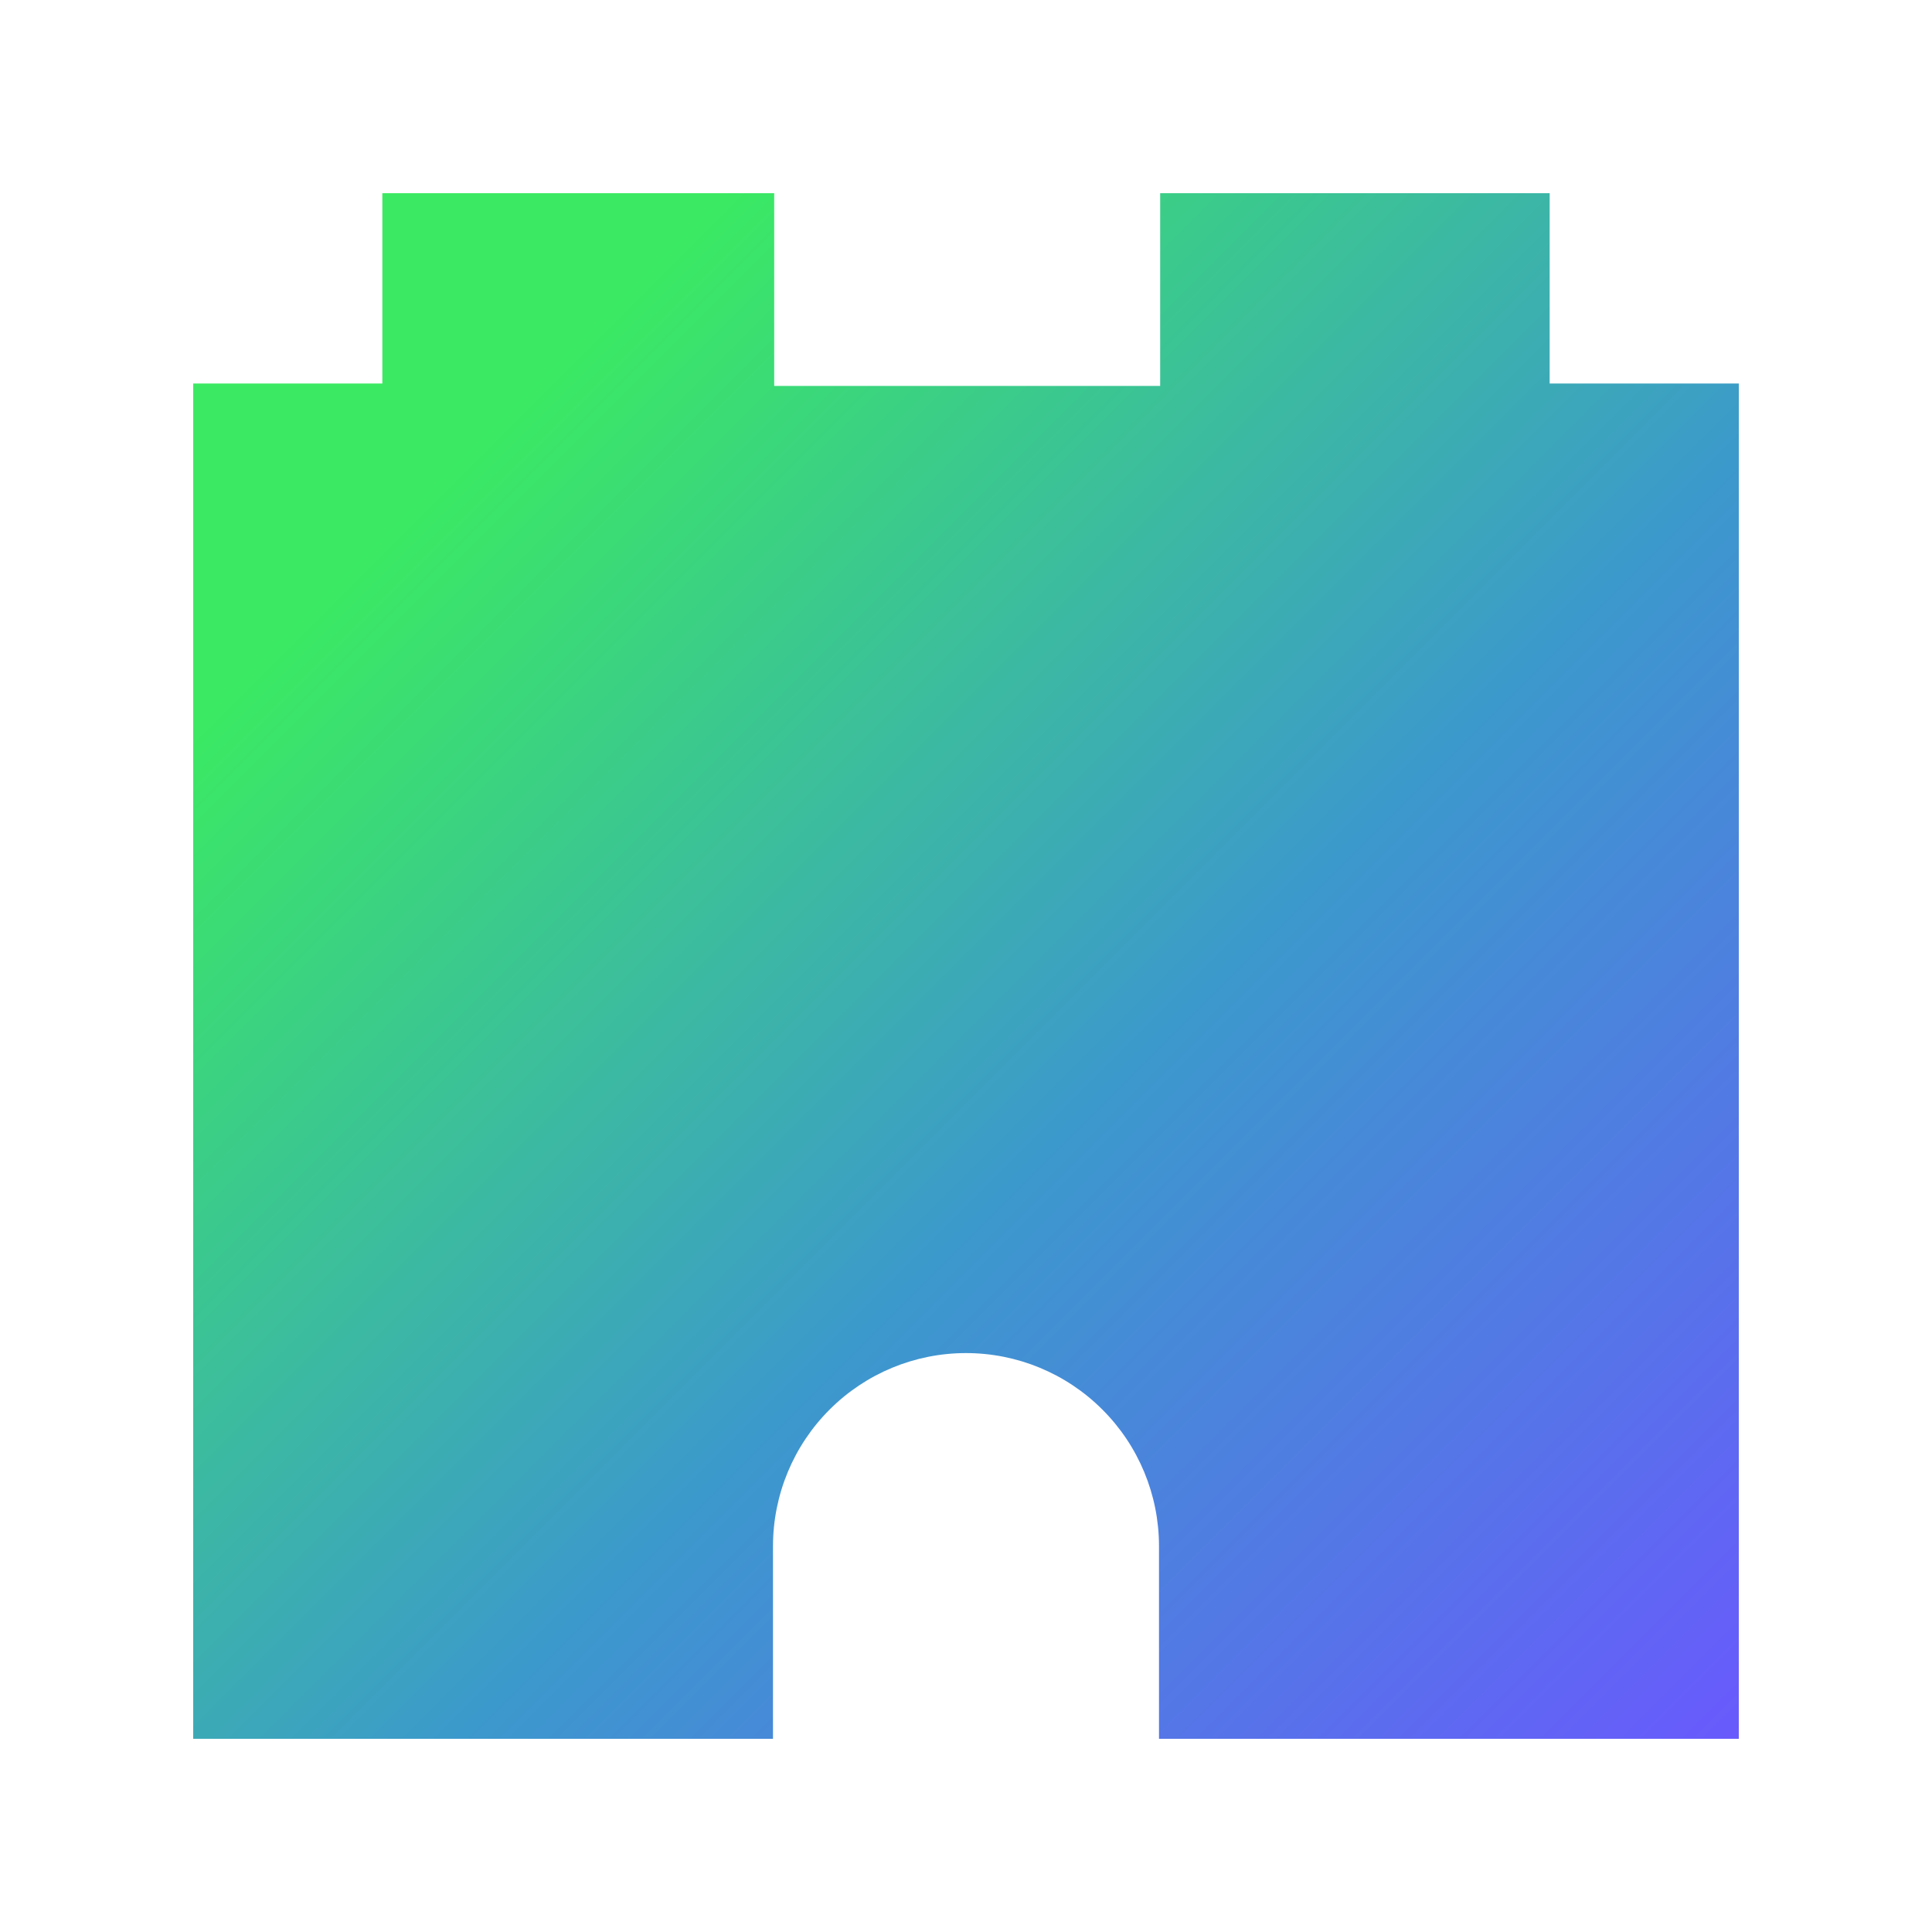
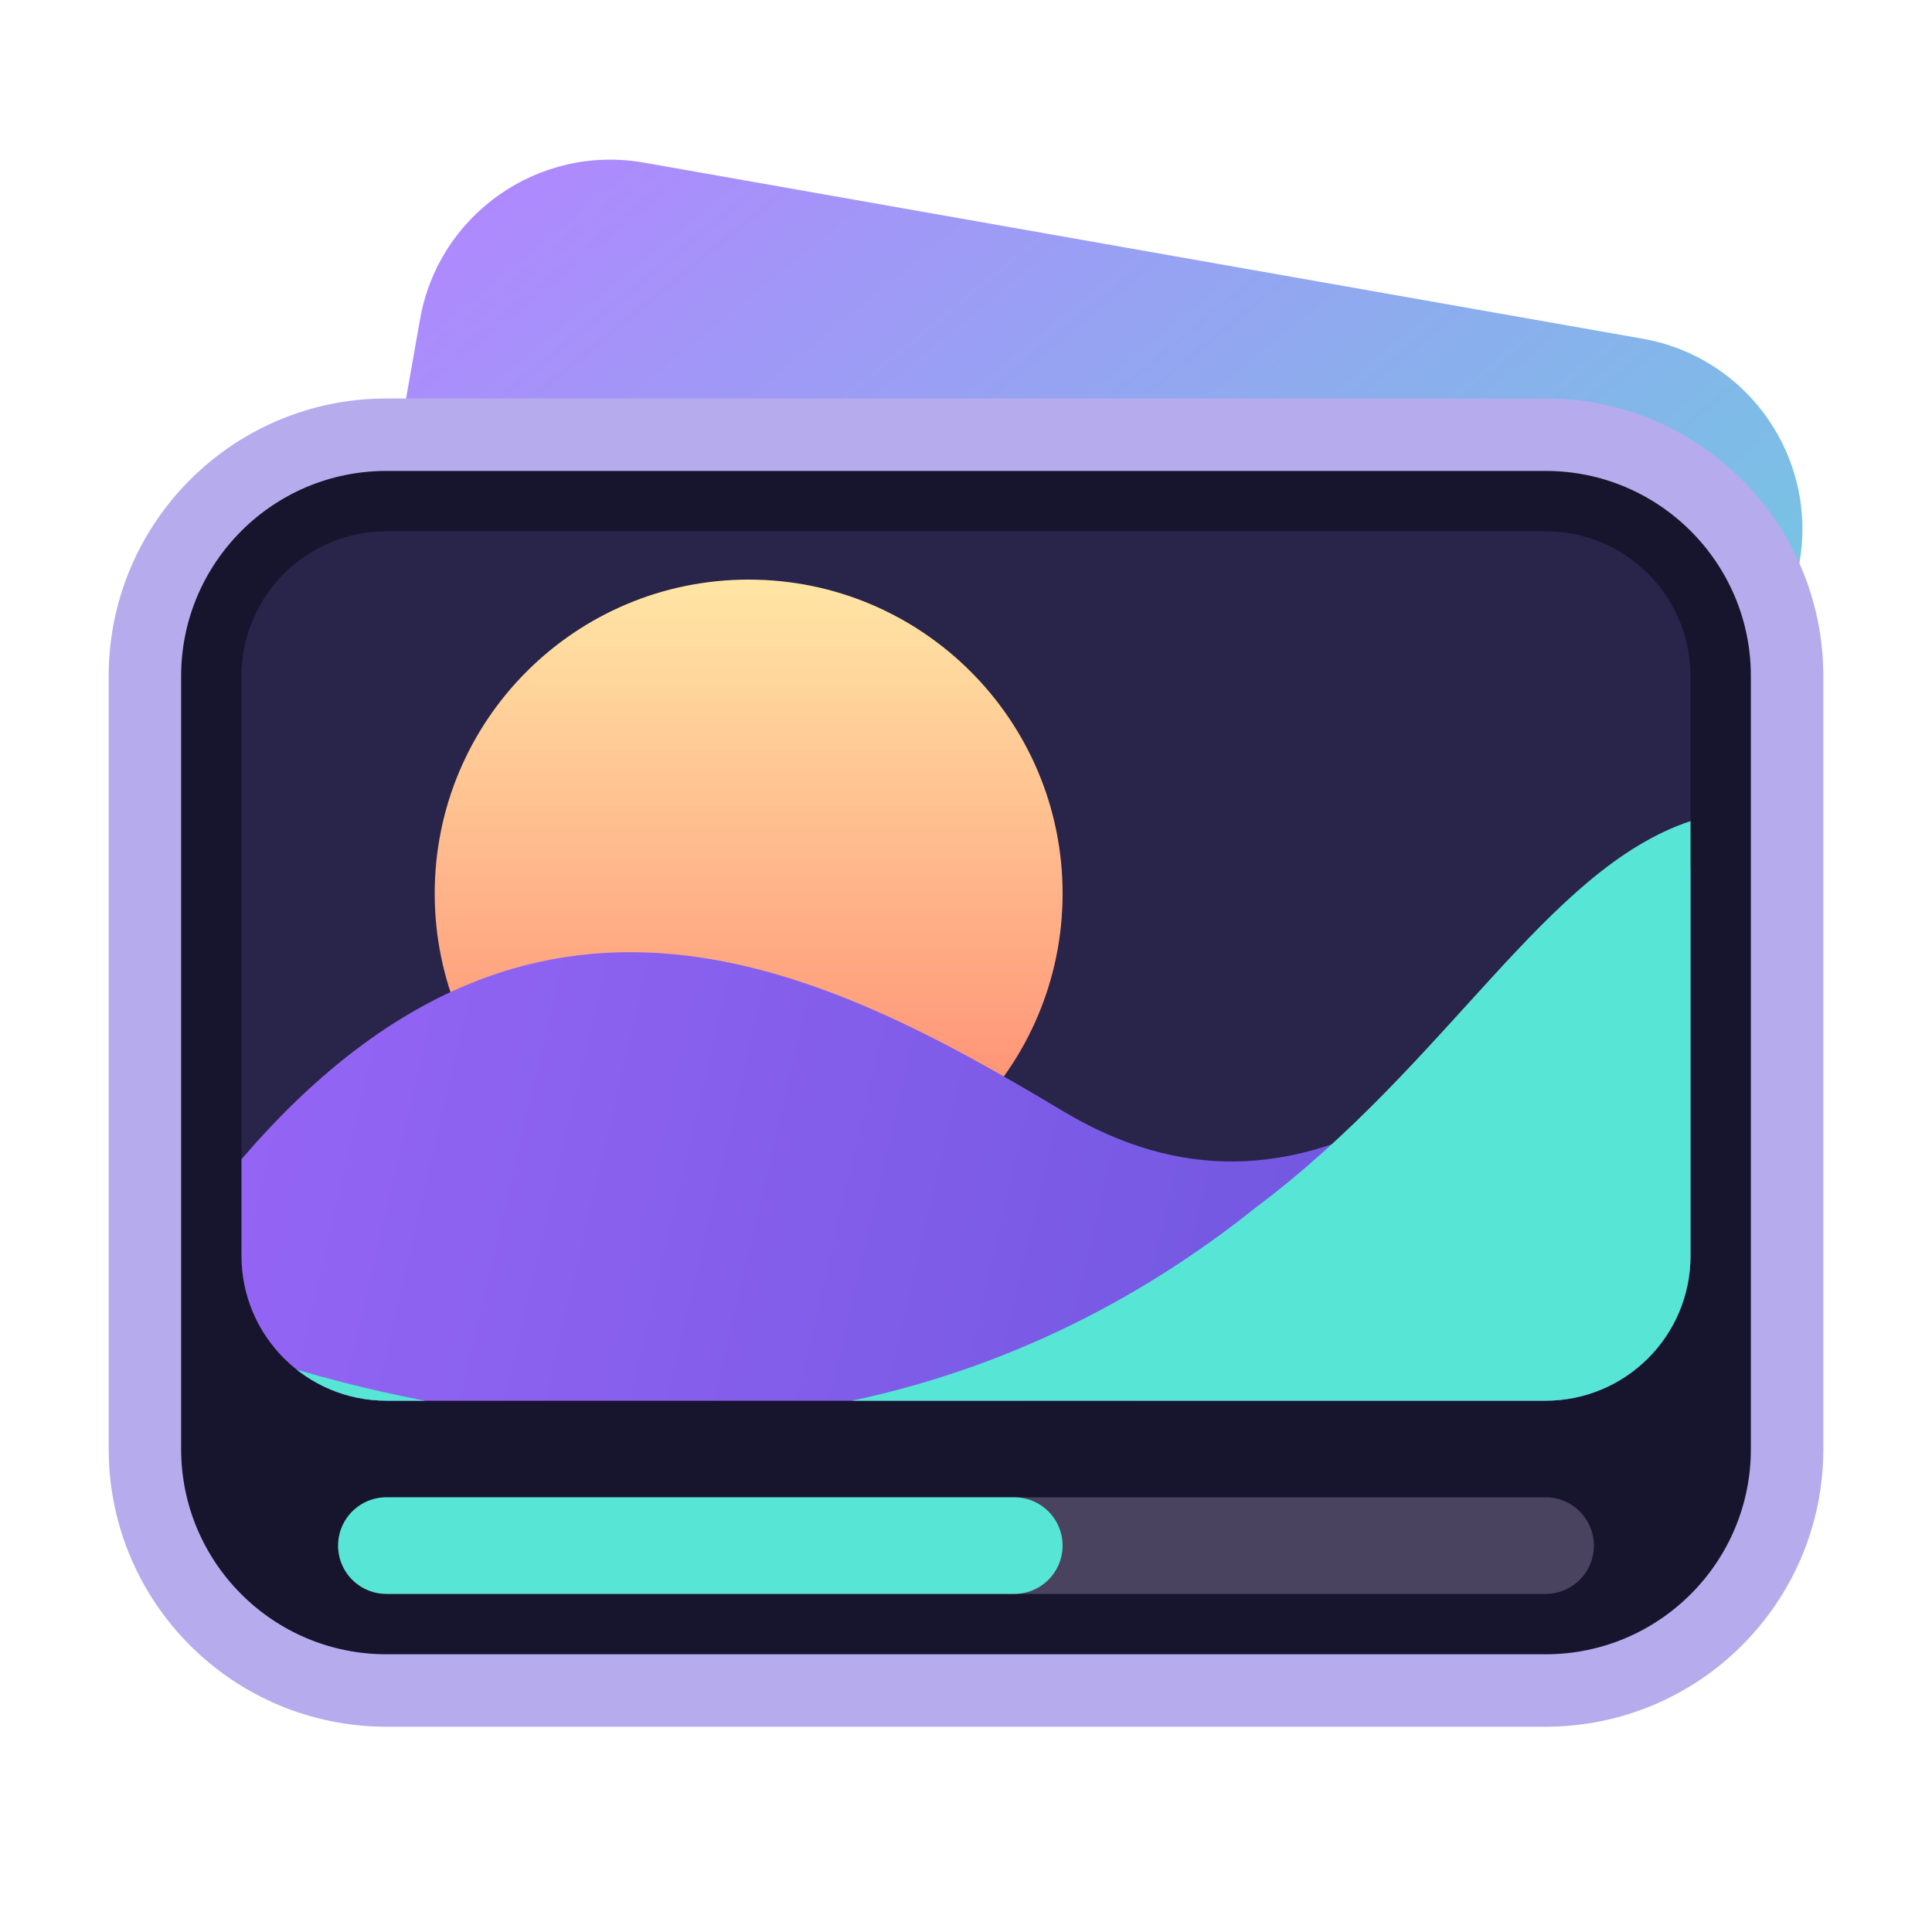
<svg xmlns="http://www.w3.org/2000/svg" width="40" height="40" viewBox="0 0 40 40" fill="none">
-   <path d="M32.084 7.94V4H24.02V7.99H16.029V4H7.916V7.94H4V36H16.004V32.005C16.006 30.946 16.427 29.931 17.177 29.183C17.926 28.434 18.941 28.014 20 28.014C21.059 28.014 22.074 28.434 22.823 29.183C23.573 29.931 23.994 30.946 23.996 32.005V36H36V7.94H32.084Z" fill="url(#paint0_linear)" />
  <defs>
-     <linearGradient id="paint0_linear" x1="2.942" y1="4.9" x2="37.777" y2="39.734" gradientUnits="userSpaceOnUse">
-       <stop offset="0.159" stop-color="#3BEA62" />
-       <stop offset="0.54" stop-color="#3C99CC" />
-       <stop offset="0.937" stop-color="#6B57FF" />
+     <linearGradient id="card" x1="7" y1="5" x2="36" y2="30" gradientUnits="userSpaceOnUse">
+       <stop stop-color="#B285FF" />
+       <stop offset="1" stop-color="#57E5D5" />
    </linearGradient>
+     <linearGradient id="sun" x1="15.5" y1="12" x2="15.5" y2="25" gradientUnits="userSpaceOnUse">
+       <stop stop-color="#FFE6A5" />
+       <stop offset="1" stop-color="#FF806C" />
+     </linearGradient>
+     <linearGradient id="wave" x1="5" y1="22" x2="35" y2="29" gradientUnits="userSpaceOnUse">
+       <stop stop-color="#9565F5" />
+       <stop offset="1" stop-color="#6653D9" />
+     </linearGradient>
+     <clipPath id="artwork">
+       <rect x="5" y="11" width="30" height="18" rx="3" />
+     </clipPath>
  </defs>
+   <rect x="7" y="5" width="29" height="25" rx="4" transform="rotate(10 21.5 17.5)" fill="url(#card)" />
+   <rect x="3" y="9" width="34" height="26" rx="5" fill="#17152E" stroke="#B6ACED" stroke-width="1.5" />
+   <g clip-path="url(#artwork)">
+     <rect x="5" y="11" width="30" height="18" fill="#292449" />
+     <circle cx="15.5" cy="18.5" r="6.5" fill="url(#sun)" />
+     <path d="M5 24C11 17 17 20 22 23C27 26 31 22 35 18V29H5Z" fill="url(#wave)" />
+     <path d="M5 28C14 31 21 29 26 25C30 22 32 18 35 17V29H5Z" fill="#57E5D5" />
+   </g>
+   <path d="M8 32H32" stroke="#49435F" stroke-width="2" stroke-linecap="round" />
+   <path d="M8 32H21" stroke="#57E5D5" stroke-width="2" stroke-linecap="round" />
</svg>
